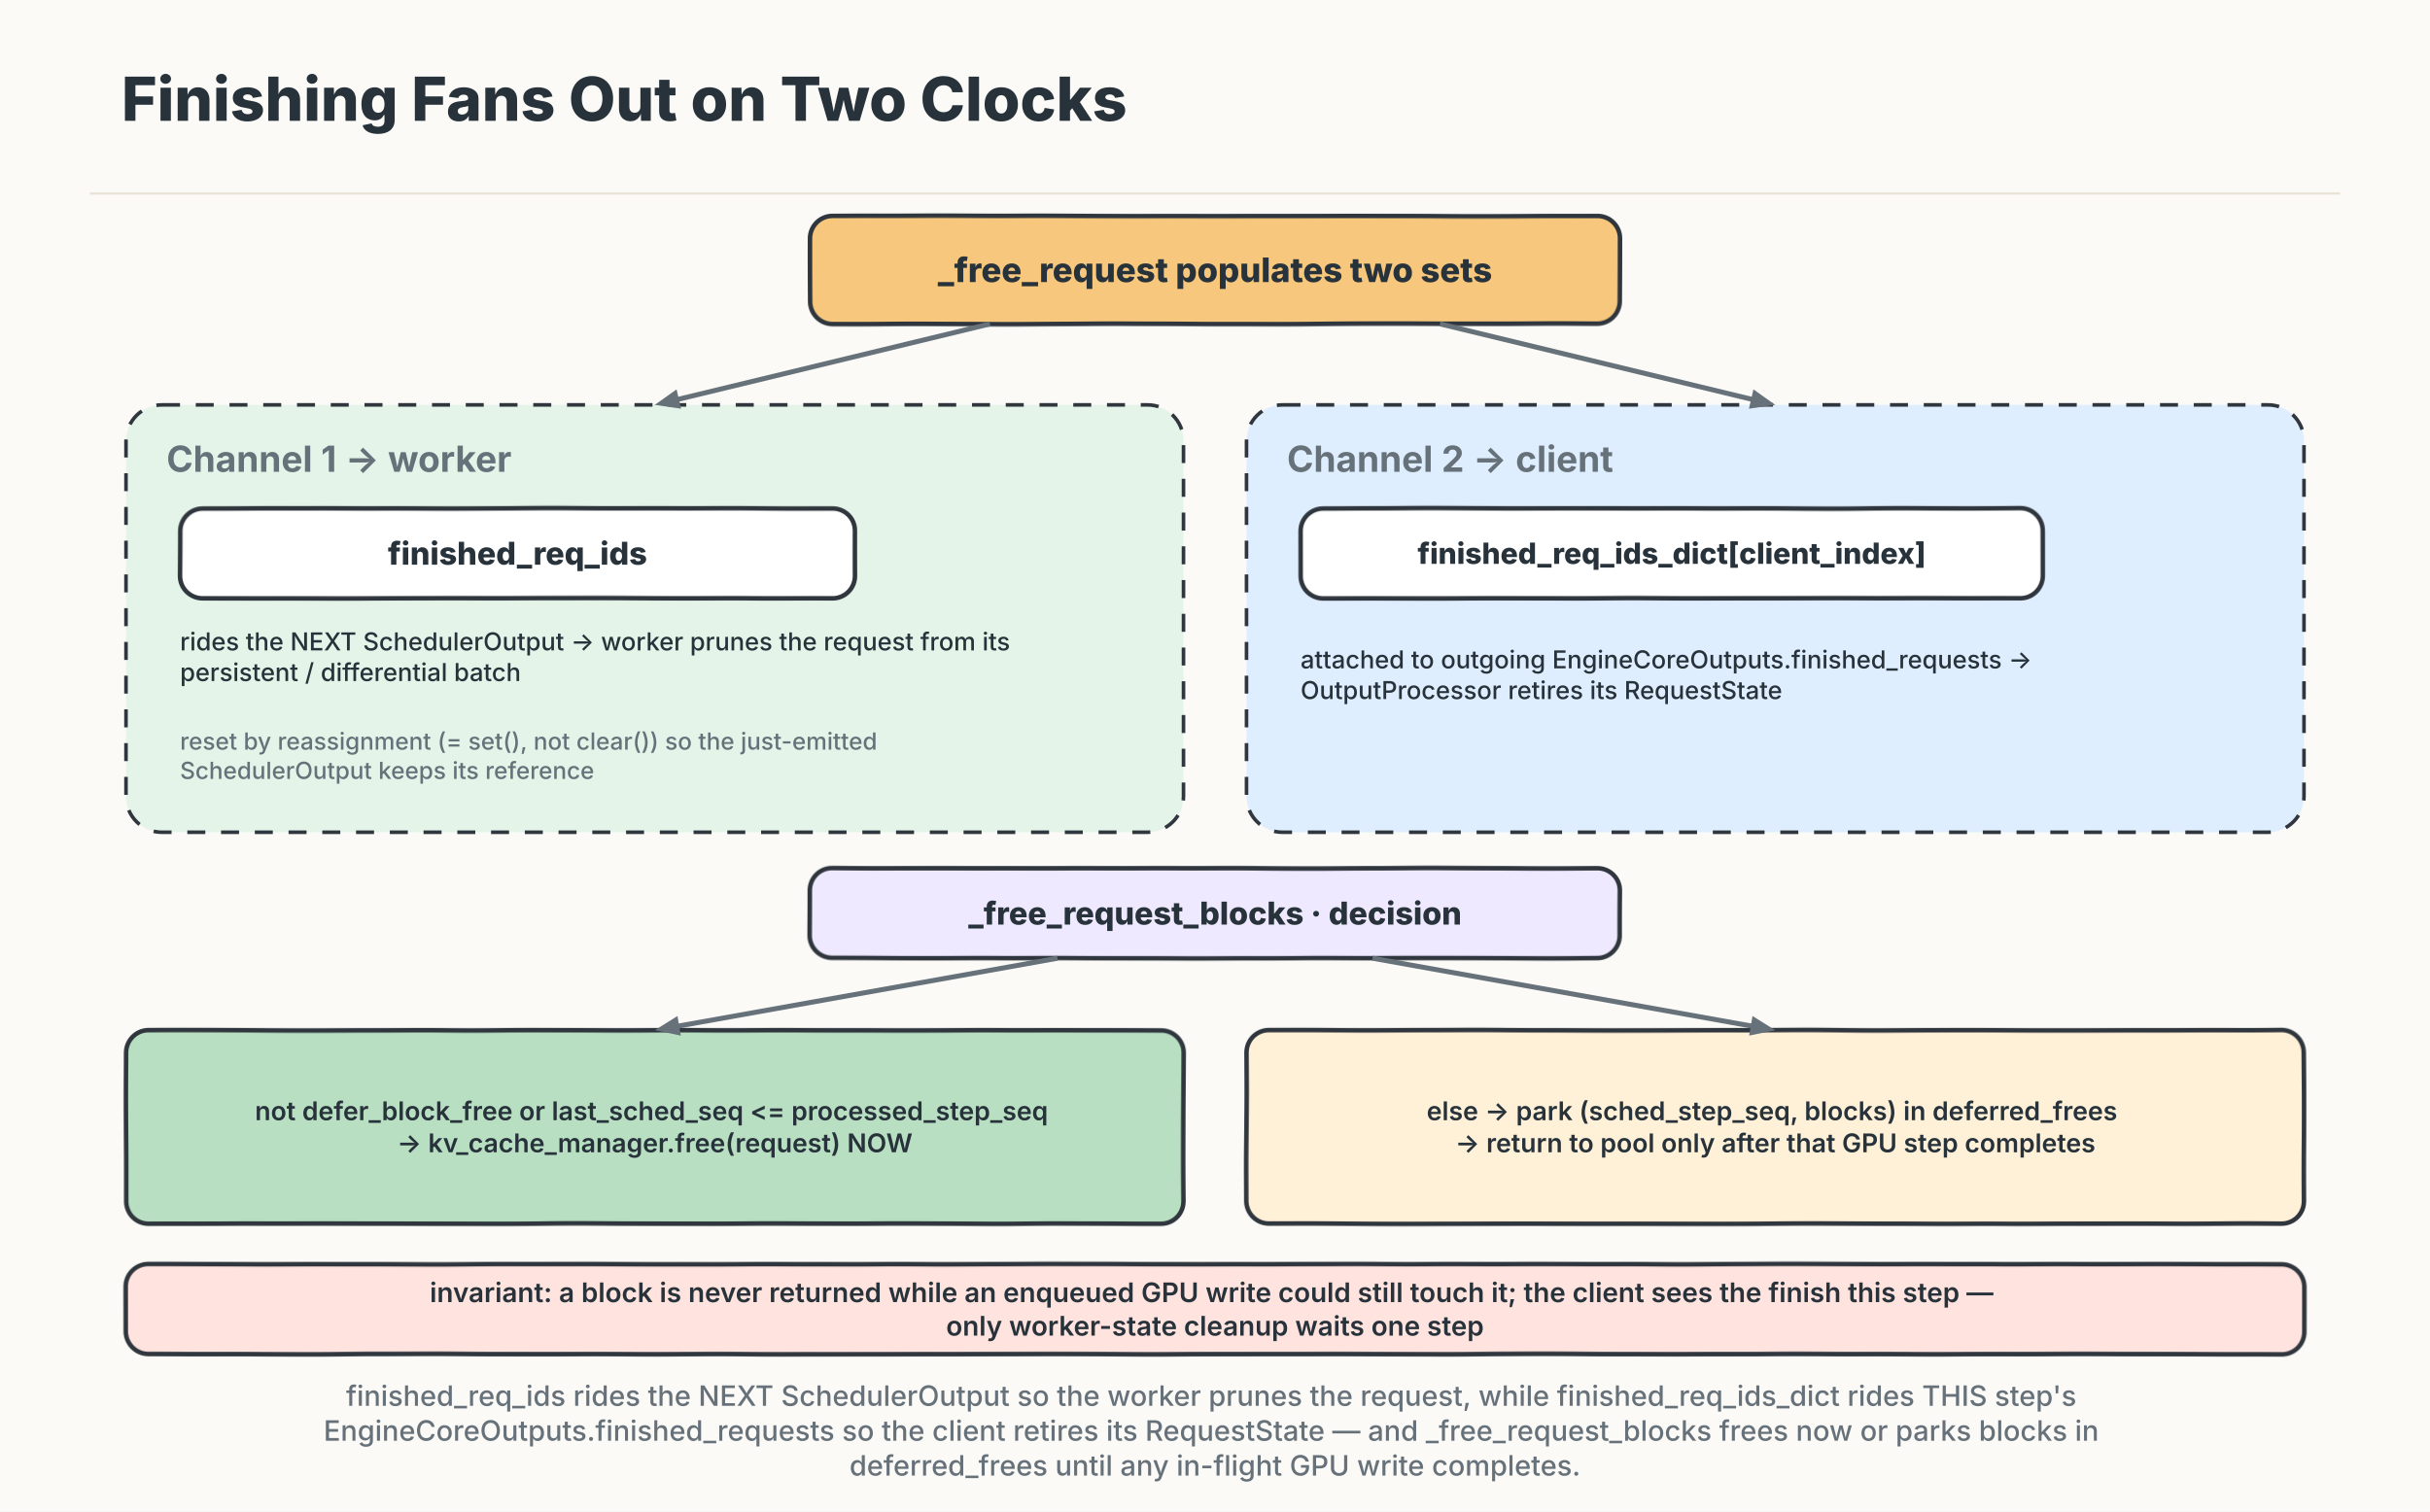
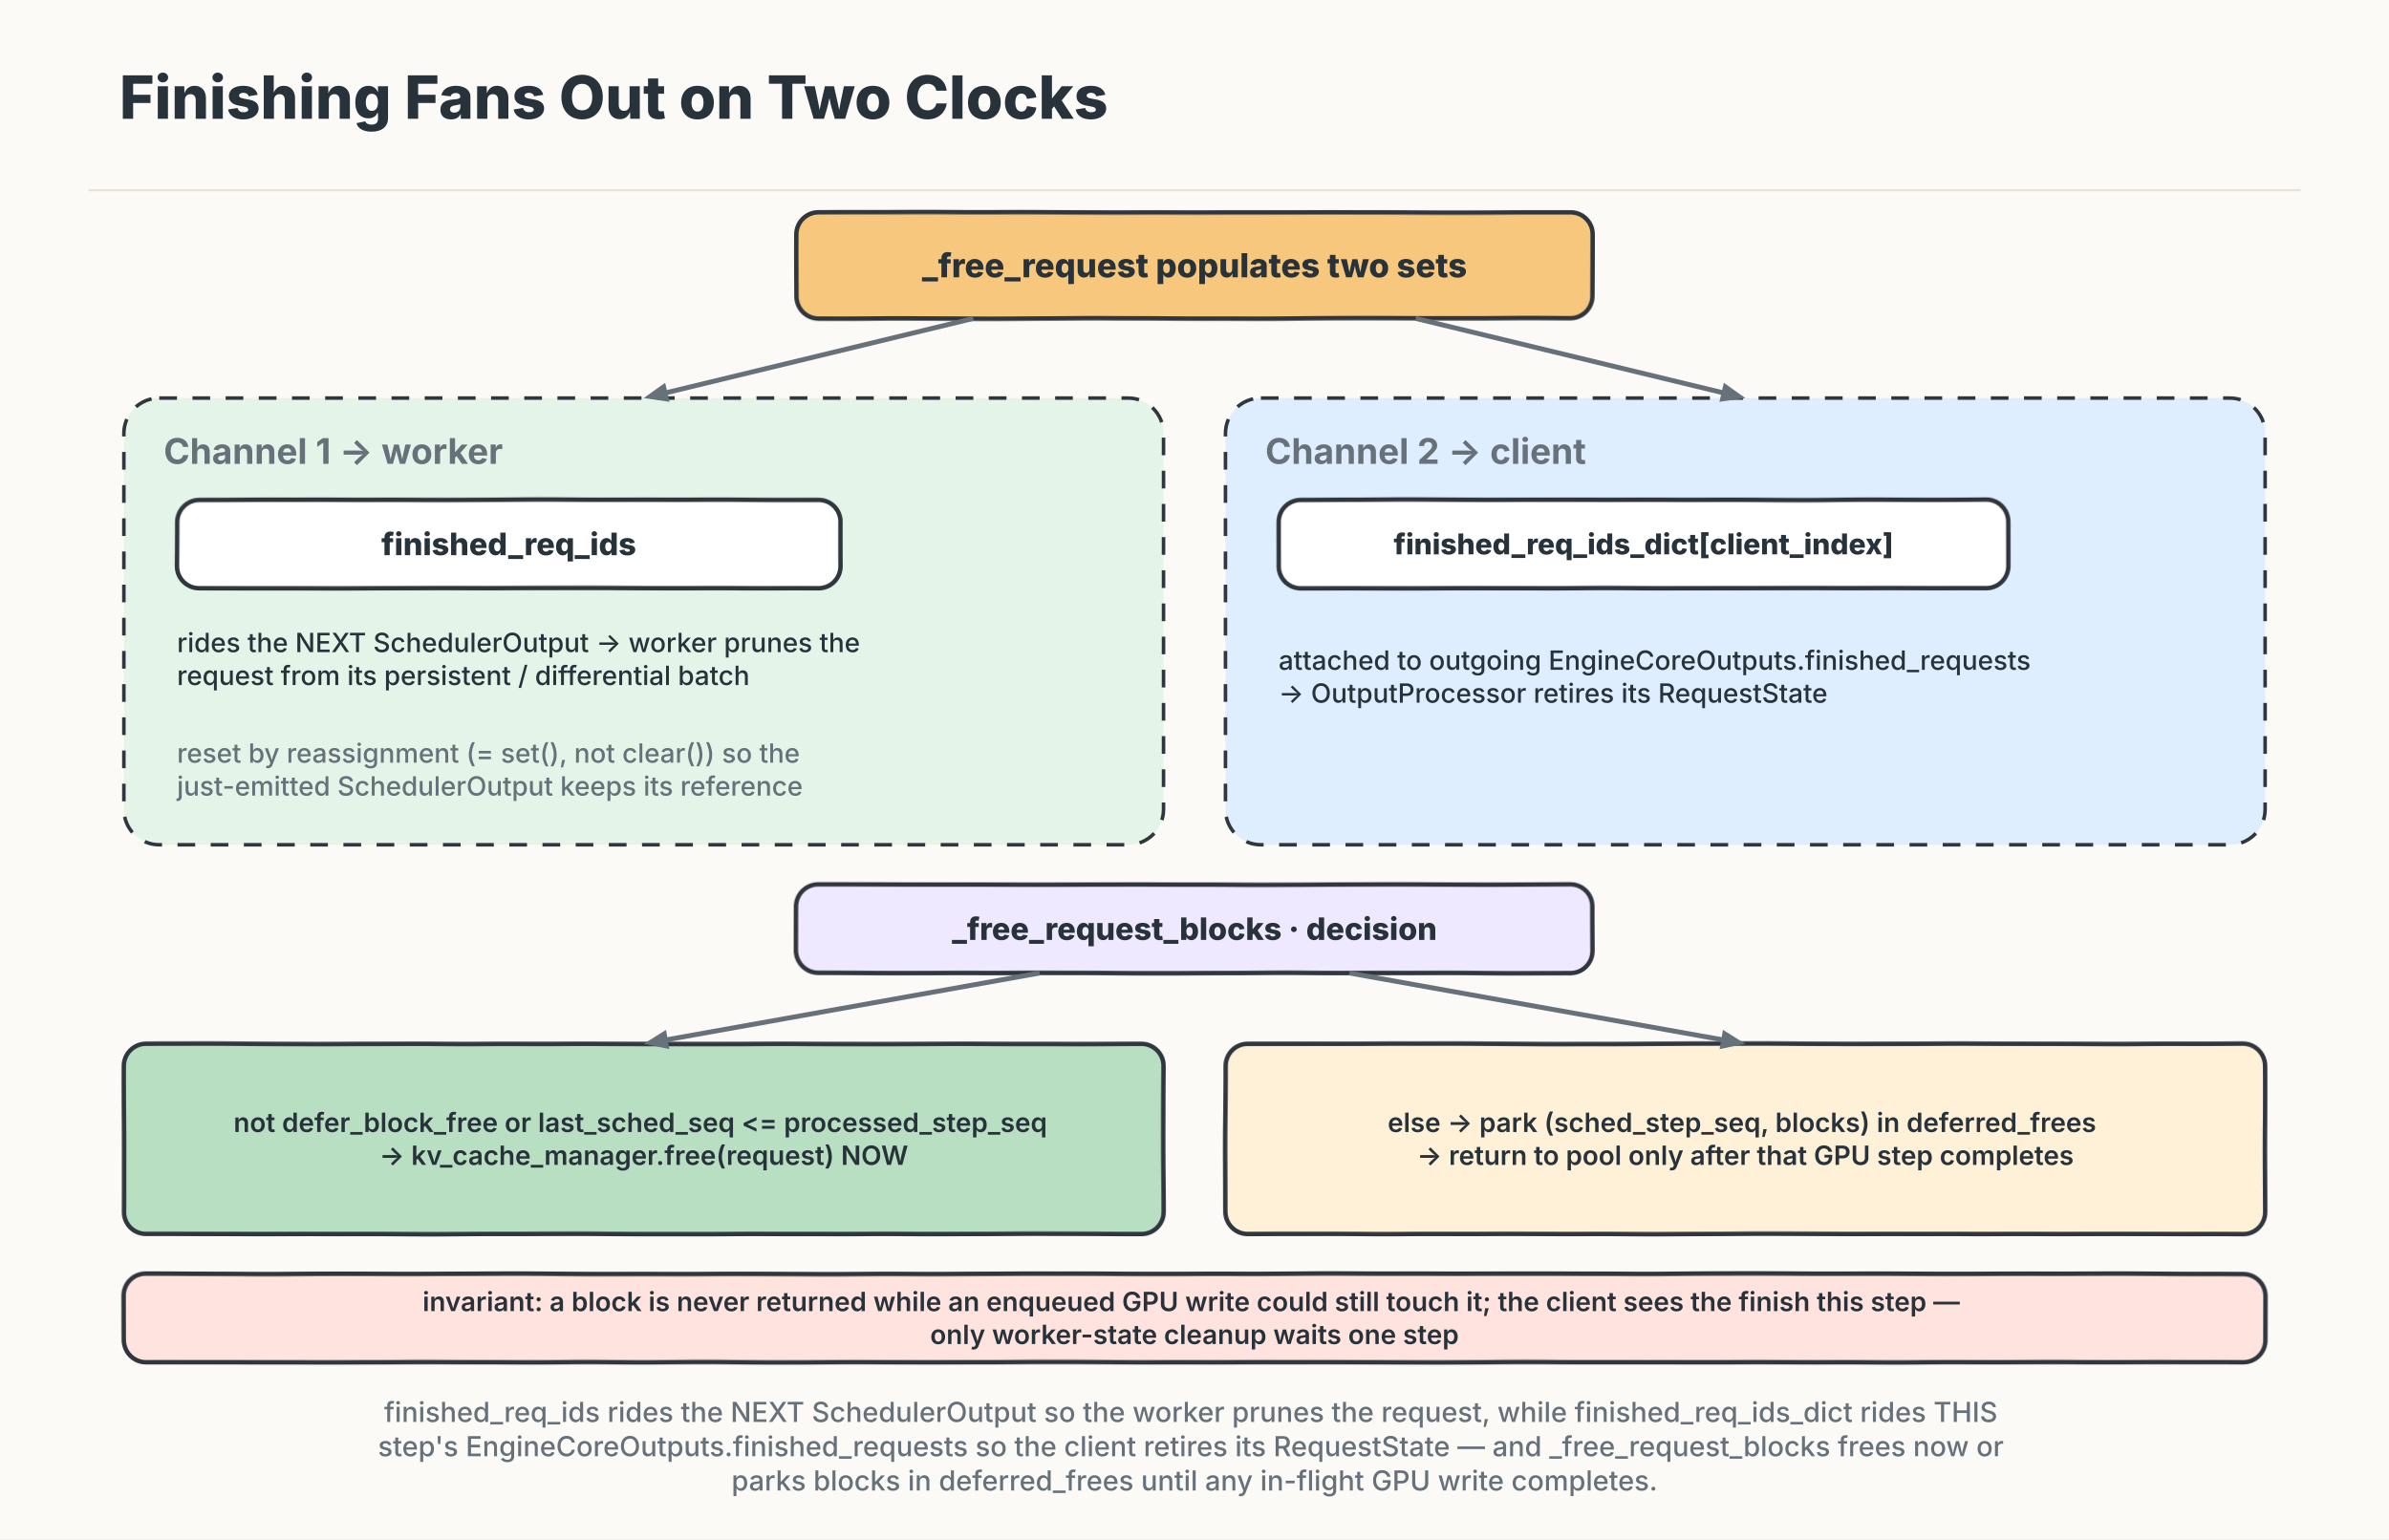
- <svg xmlns="http://www.w3.org/2000/svg" width="1080" height="672" viewBox="0 0 1080 672" role="img" aria-label="Finishing Fans Out on Two Clocks">
+ <svg xmlns="http://www.w3.org/2000/svg" width="1080" height="696" viewBox="0 0 1080 696" role="img" aria-label="Finishing Fans Out on Two Clocks">
  <defs>
    <filter id="roughen">
      <feTurbulence type="fractalNoise" baseFrequency="0.018" numOctaves="2" seed="7" result="noise" />
      <feDisplacementMap in="SourceGraphic" in2="noise" scale="0.55" />
    </filter>
    <marker id="arrow" viewBox="0 0 12 12" refX="9.2" refY="6" markerUnits="userSpaceOnUse" markerWidth="12" markerHeight="12" orient="auto-start-reverse">
      <path d="M 1.5 2 L 11 6 L 1.5 10 z" fill="#30363d" />
    </marker>
    <style>
    text { font-family: Inter, -apple-system, BlinkMacSystemFont, "Segoe UI", "PingFang SC", "Noto Sans CJK SC", Arial, sans-serif; }
    .rough { filter: url(#roughen); }
  </style>
  </defs>
-   <rect width="1080" height="672" fill="#fbfaf7" />
+   <rect width="1080" height="696" fill="#fbfaf7" />
  <path d="M 40 86 H 1040" stroke="#e9e2d7" stroke-width="1" />
  <text x="54" y="53.72" text-anchor="start" font-size="27" font-weight="800" fill="#27323a">
    <tspan x="54" dy="0">Finishing Fans Out on Two Clocks</tspan>
  </text>
  <rect class="rough" x="360" y="96" width="360" height="48" rx="10" fill="#f6c77c" stroke="#30363d" stroke-width="2" />
  <text x="540" y="125.4" text-anchor="middle" font-size="15" font-weight="800" fill="#27323a">
    <tspan x="540" dy="0">_free_request  populates two sets</tspan>
  </text>
-   <rect x="56" y="180" width="470" height="190" rx="16" fill="#e5f4e9" stroke="#30363d" stroke-width="1.6" stroke-dasharray="8 7" />
+   <rect x="56" y="180" width="470" height="202" rx="16" fill="#e5f4e9" stroke="#30363d" stroke-width="1.6" stroke-dasharray="8 7" />
  <text x="74" y="209.76" text-anchor="start" font-size="16" font-weight="700" fill="#66717a">
    <tspan x="74" dy="0">Channel 1 → worker</tspan>
  </text>
  <rect class="rough" x="80" y="226" width="300" height="40" rx="10" fill="#fff" stroke="#30363d" stroke-width="2" />
  <text x="230" y="251.04" text-anchor="middle" font-size="14" font-weight="800" fill="#27323a">
    <tspan x="230" dy="0">finished_req_ids</tspan>
  </text>
-   <text x="80" y="289.14" text-anchor="start" font-size="11" font-weight="500" fill="#27323a">
-     <tspan x="80" dy="0">rides the NEXT SchedulerOutput → worker prunes the request from its</tspan>
-     <tspan x="80" dy="13.64">persistent / differential batch</tspan>
+   <text x="80" y="294.88" text-anchor="start" font-size="12" font-weight="500" fill="#27323a">
+     <tspan x="80" dy="0">rides the NEXT SchedulerOutput → worker prunes the</tspan>
+     <tspan x="80" dy="14.88">request from its persistent / differential batch</tspan>
  </text>
-   <text x="80" y="333.27" text-anchor="start" font-size="10.5" font-weight="500" fill="#66717a">
-     <tspan x="80" dy="0">reset by reassignment (= set(), not clear()) so the just-emitted</tspan>
-     <tspan x="80" dy="13.02">SchedulerOutput keeps its reference</tspan>
+   <text x="80" y="344.88" text-anchor="start" font-size="12" font-weight="500" fill="#66717a">
+     <tspan x="80" dy="0">reset by reassignment (= set(), not clear()) so the</tspan>
+     <tspan x="80" dy="14.88">just-emitted SchedulerOutput keeps its reference</tspan>
  </text>
-   <rect x="554" y="180" width="470" height="190" rx="16" fill="#dfeeff" stroke="#30363d" stroke-width="1.6" stroke-dasharray="8 7" />
+   <rect x="554" y="180" width="470" height="202" rx="16" fill="#dfeeff" stroke="#30363d" stroke-width="1.6" stroke-dasharray="8 7" />
  <text x="572" y="209.76" text-anchor="start" font-size="16" font-weight="700" fill="#66717a">
    <tspan x="572" dy="0">Channel 2 → client</tspan>
  </text>
  <rect class="rough" x="578" y="226" width="330" height="40" rx="10" fill="#fff" stroke="#30363d" stroke-width="2" />
  <text x="743" y="250.68" text-anchor="middle" font-size="13" font-weight="800" fill="#27323a">
    <tspan x="743" dy="0">finished_req_ids_dict[client_index]</tspan>
  </text>
-   <text x="578" y="297.14" text-anchor="start" font-size="11" font-weight="500" fill="#27323a">
-     <tspan x="578" dy="0">attached to outgoing EngineCoreOutputs.finished_requests →</tspan>
-     <tspan x="578" dy="13.64">OutputProcessor retires its RequestState</tspan>
+   <text x="578" y="302.88" text-anchor="start" font-size="12" font-weight="500" fill="#27323a">
+     <tspan x="578" dy="0">attached to outgoing EngineCoreOutputs.finished_requests</tspan>
+     <tspan x="578" dy="14.88">→ OutputProcessor retires its RequestState</tspan>
  </text>
  <path d="M 440 144 L 297.8 178.4" fill="none" stroke="#66717a" stroke-width="2.2" />
  <path d="M 291 180 L 300.7 173.1 L 302.7 181.7 z" fill="#66717a" />
  <path d="M 640 144 L 782.2 178.4" fill="none" stroke="#66717a" stroke-width="2.2" />
  <path d="M 789 180 L 777.3 181.7 L 779.3 173.1 z" fill="#66717a" />
-   <rect class="rough" x="360" y="386" width="360" height="40" rx="10" fill="#efe9ff" stroke="#30363d" stroke-width="2" />
-   <text x="540" y="411.04" text-anchor="middle" font-size="14" font-weight="800" fill="#27323a">
+   <rect class="rough" x="360" y="400" width="360" height="40" rx="10" fill="#efe9ff" stroke="#30363d" stroke-width="2" />
+   <text x="540" y="425.04" text-anchor="middle" font-size="14" font-weight="800" fill="#27323a">
    <tspan x="540" dy="0">_free_request_blocks  ·  decision</tspan>
  </text>
-   <rect class="rough" x="56" y="458" width="470" height="86" rx="10" fill="#b9dfc3" stroke="#30363d" stroke-width="2" />
-   <text x="291" y="498.01" text-anchor="middle" font-size="11.5" font-weight="600" fill="#27323a">
+   <rect class="rough" x="56" y="472" width="470" height="86" rx="10" fill="#b9dfc3" stroke="#30363d" stroke-width="2" />
+   <text x="291" y="511.88" text-anchor="middle" font-size="12" font-weight="600" fill="#27323a">
    <tspan x="291" dy="0">not defer_block_free or last_sched_seq &lt;= processed_step_seq</tspan>
-     <tspan x="291" dy="14.26">→ kv_cache_manager.free(request) NOW</tspan>
+     <tspan x="291" dy="14.88">→ kv_cache_manager.free(request) NOW</tspan>
  </text>
-   <rect class="rough" x="554" y="458" width="470" height="86" rx="10" fill="#fff0d8" stroke="#30363d" stroke-width="2" />
-   <text x="789" y="498.01" text-anchor="middle" font-size="11.5" font-weight="600" fill="#27323a">
+   <rect class="rough" x="554" y="472" width="470" height="86" rx="10" fill="#fff0d8" stroke="#30363d" stroke-width="2" />
+   <text x="789" y="511.88" text-anchor="middle" font-size="12" font-weight="600" fill="#27323a">
    <tspan x="789" dy="0">else → park (sched_step_seq, blocks) in deferred_frees</tspan>
-     <tspan x="789" dy="14.26">→ return to pool only after that GPU step completes</tspan>
+     <tspan x="789" dy="14.88">→ return to pool only after that GPU step completes</tspan>
  </text>
-   <path d="M 470 426 L 297.9 456.8" fill="none" stroke="#66717a" stroke-width="2.2" />
-   <path d="M 291 458 L 301.1 451.7 L 302.6 460.4 z" fill="#66717a" />
-   <path d="M 610 426 L 782.1 456.8" fill="none" stroke="#66717a" stroke-width="2.2" />
-   <path d="M 789 458 L 777.4 460.4 L 778.9 451.7 z" fill="#66717a" />
-   <rect class="rough" x="56" y="562" width="968" height="40" rx="10" fill="#ffe3de" stroke="#30363d" stroke-width="2" />
-   <text x="540" y="578.88" text-anchor="middle" font-size="12" font-weight="600" fill="#27323a">
+   <path d="M 470 440 L 297.9 470.8" fill="none" stroke="#66717a" stroke-width="2.2" />
+   <path d="M 291 472 L 301.1 465.7 L 302.6 474.4 z" fill="#66717a" />
+   <path d="M 610 440 L 782.1 470.8" fill="none" stroke="#66717a" stroke-width="2.2" />
+   <path d="M 789 472 L 777.4 474.4 L 778.9 465.7 z" fill="#66717a" />
+   <rect class="rough" x="56" y="576" width="968" height="40" rx="10" fill="#ffe3de" stroke="#30363d" stroke-width="2" />
+   <text x="540" y="592.88" text-anchor="middle" font-size="12" font-weight="600" fill="#27323a">
    <tspan x="540" dy="0">invariant: a block is never returned while an enqueued GPU write could still touch it; the client sees the finish this step —</tspan>
    <tspan x="540" dy="14.88">only worker-state cleanup waits one step</tspan>
  </text>
-   <text x="540" y="625" text-anchor="middle" font-size="12.5" font-weight="500" fill="#66717a">
-     <tspan x="540" dy="0">finished_req_ids rides the NEXT SchedulerOutput so the worker prunes the request, while finished_req_ids_dict rides THIS step's</tspan>
-     <tspan x="540" dy="15.5">EngineCoreOutputs.finished_requests so the client retires its RequestState — and _free_request_blocks frees now or parks blocks in</tspan>
-     <tspan x="540" dy="15.5">deferred_frees until any in-flight GPU write completes.</tspan>
+   <text x="540" y="643" text-anchor="middle" font-size="12.5" font-weight="500" fill="#66717a">
+     <tspan x="540" dy="0">finished_req_ids rides the NEXT SchedulerOutput so the worker prunes the request, while finished_req_ids_dict rides THIS</tspan>
+     <tspan x="540" dy="15.5">step's EngineCoreOutputs.finished_requests so the client retires its RequestState — and _free_request_blocks frees now or</tspan>
+     <tspan x="540" dy="15.5">parks blocks in deferred_frees until any in-flight GPU write completes.</tspan>
  </text>
</svg>
